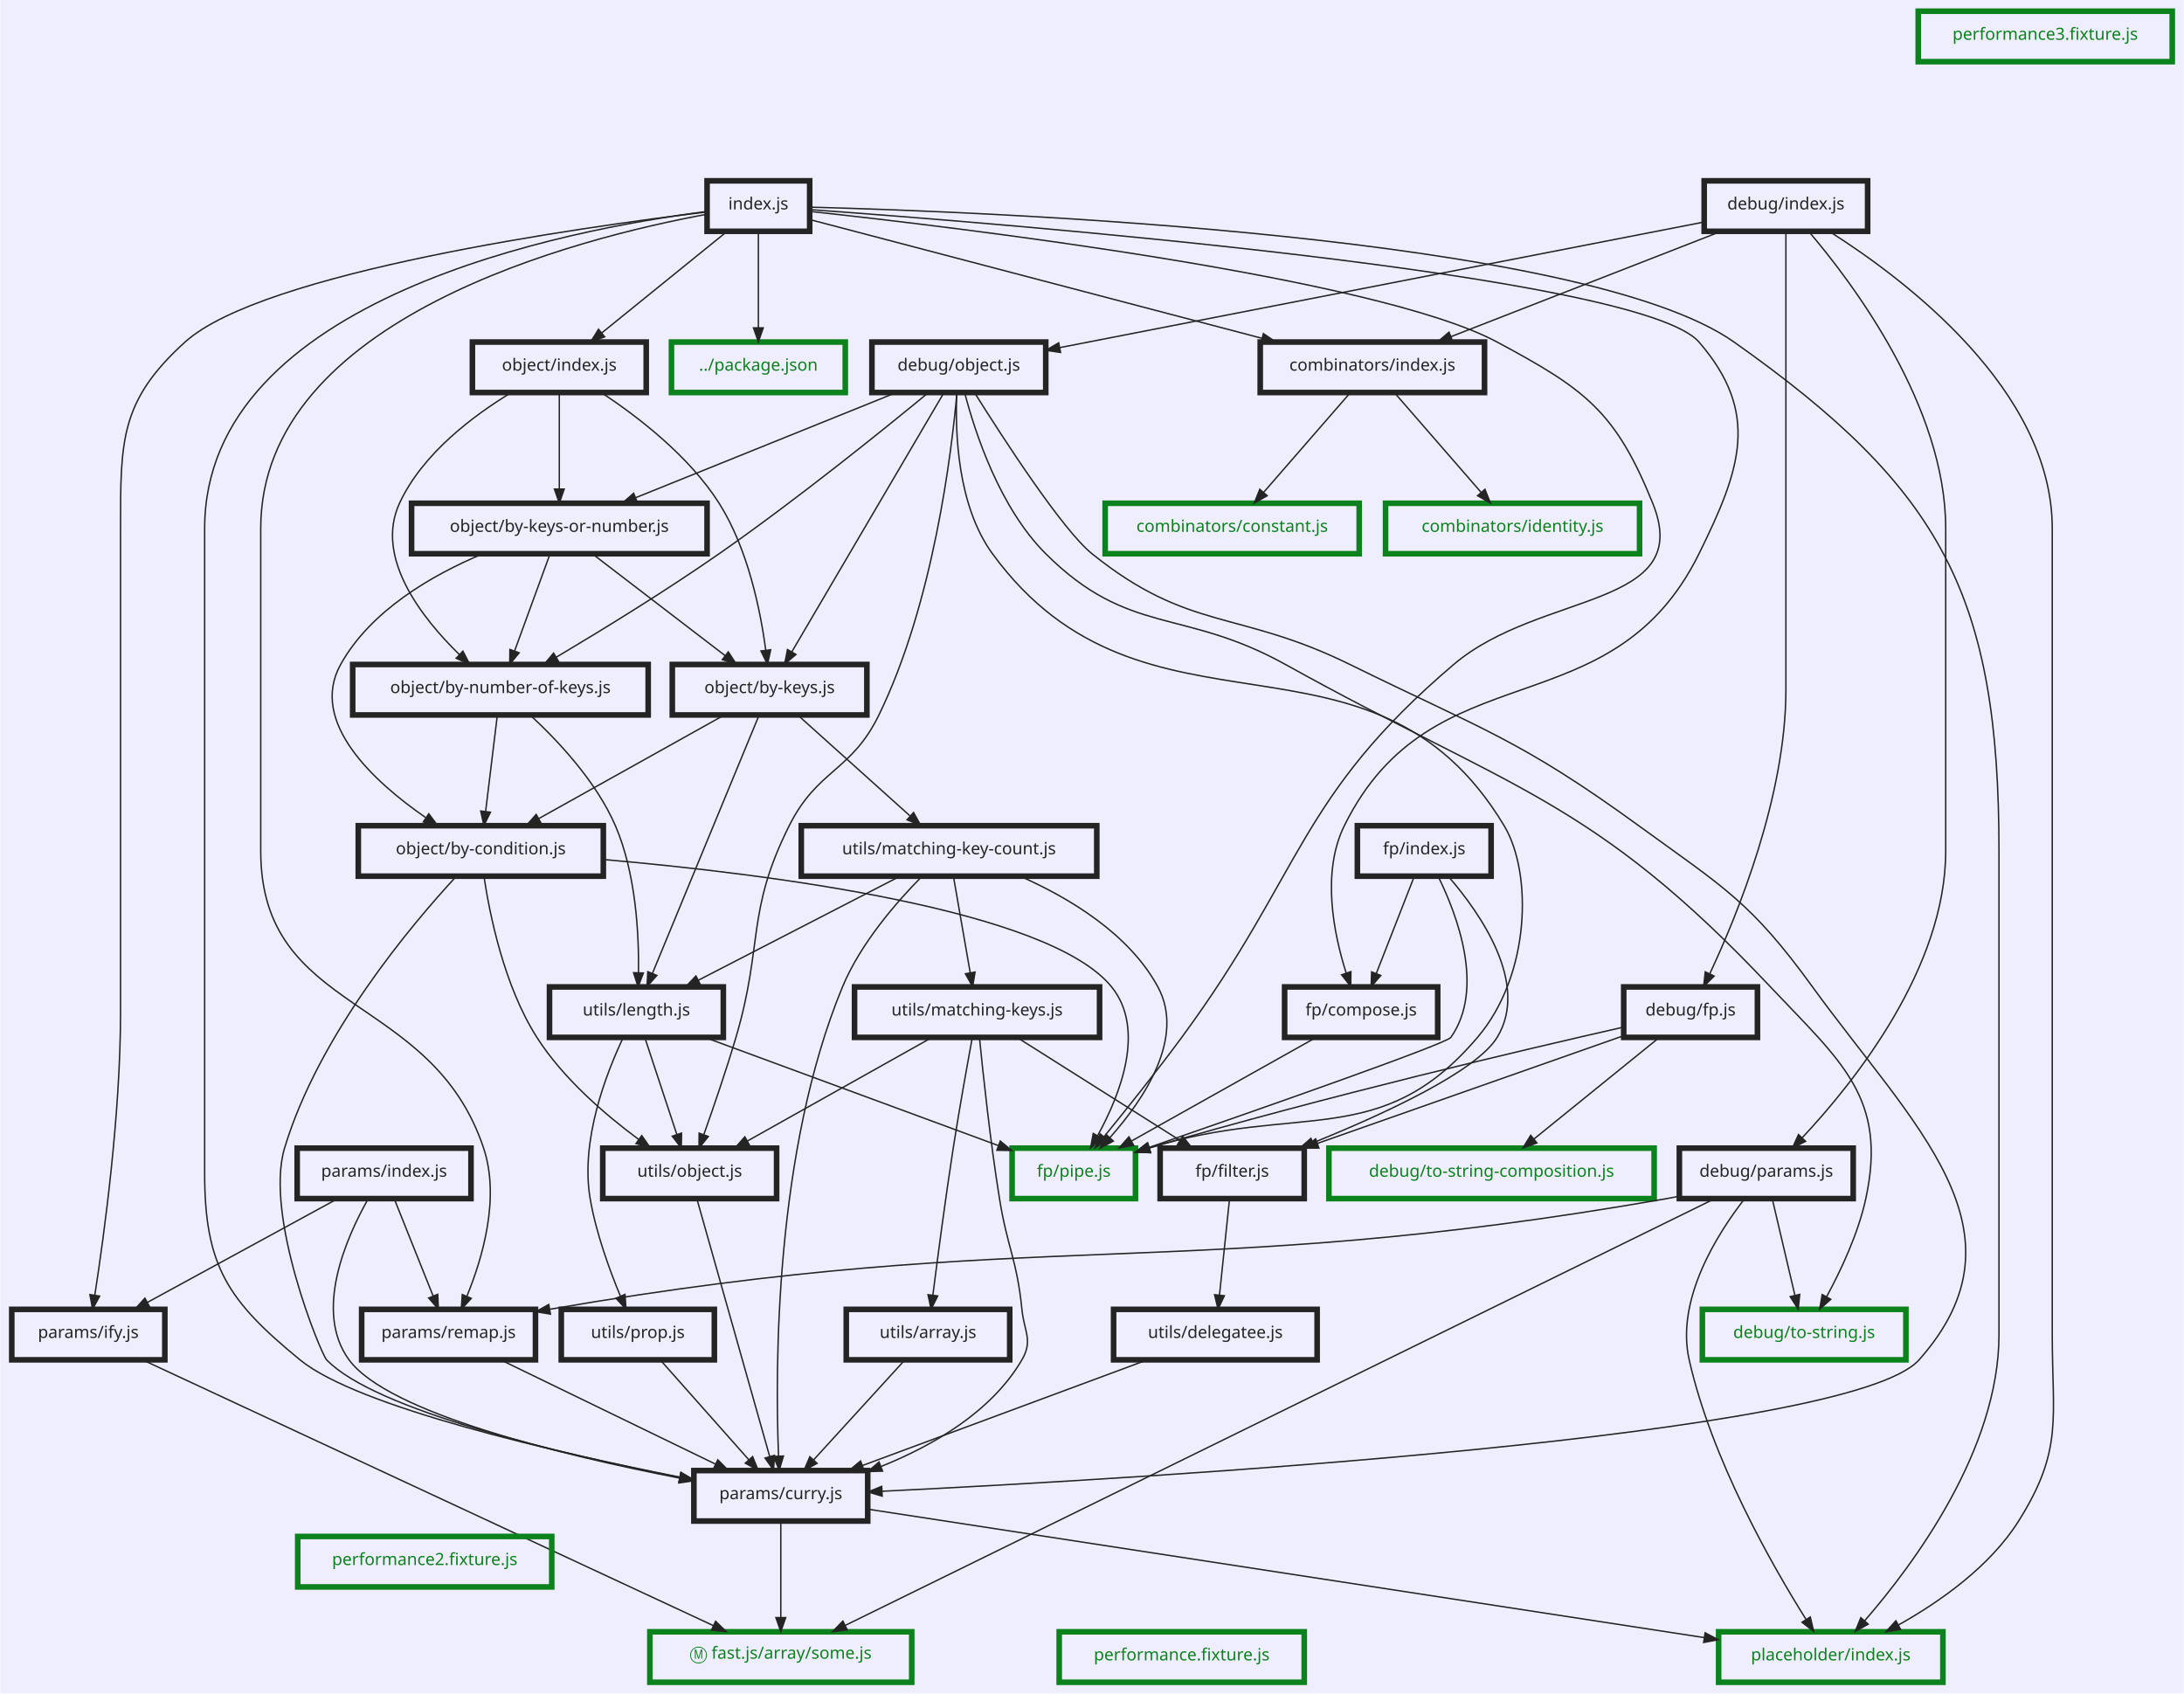
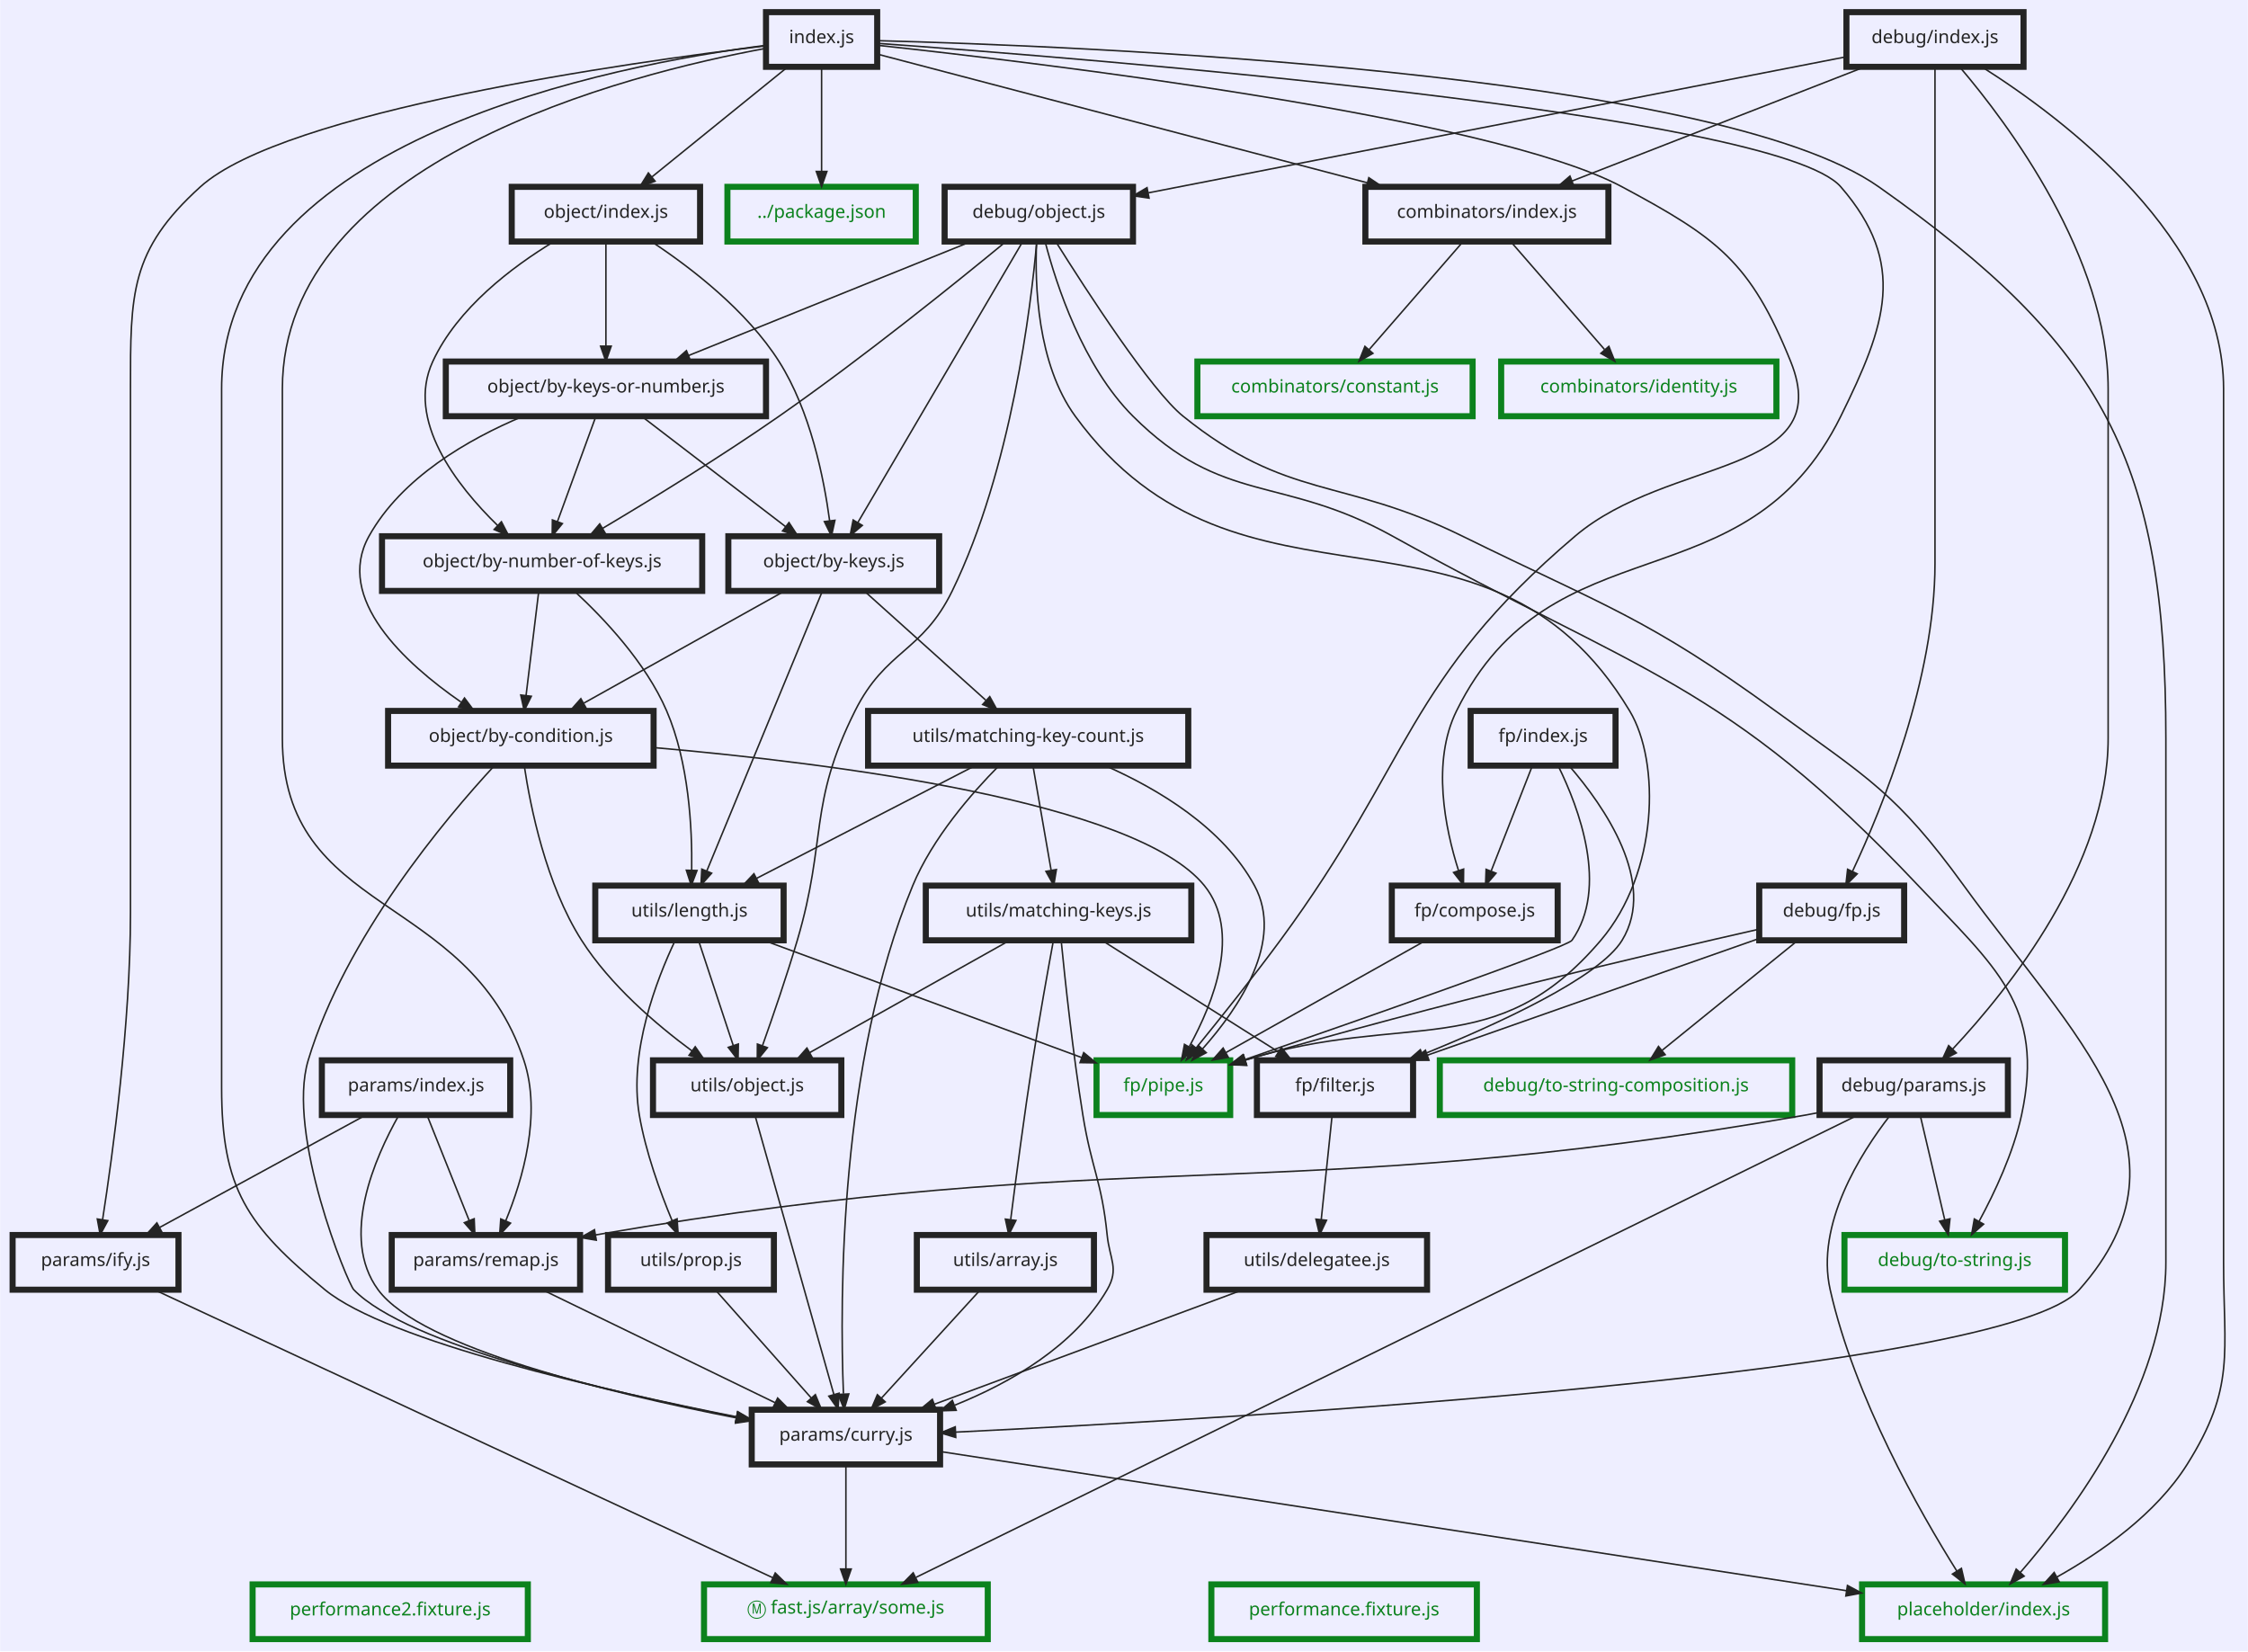
- <svg xmlns="http://www.w3.org/2000/svg" width="1558pt" height="1208pt" viewBox="0.00 0.00 1557.58 1207.98">
-   <g id="graph0" class="graph" transform="scale(1 1) rotate(0) translate(7.992 1199.992)">
-     <polygon fill="#eeeeff" stroke="transparent" points="-7.992,7.992 -7.992,-1199.992 1549.592,-1199.992 1549.592,7.992 -7.992,7.992" />
+ <svg xmlns="http://www.w3.org/2000/svg" width="1480pt" height="1087pt" viewBox="0.00 0.00 1479.76 1086.98">
+   <g id="graph0" class="graph" transform="scale(1 1) rotate(0) translate(7.992 1078.992)">
+     <polygon fill="#eeeeff" stroke="transparent" points="-7.992,7.992 -7.992,-1078.992 1471.768,-1078.992 1471.768,7.992 -7.992,7.992" />
    <g id="node1" class="node">
      <polygon fill="none" stroke="#0c821d" stroke-width="4" points="594.8,-956 470.8,-956 470.8,-920 594.8,-920 594.8,-956" />
      <text text-anchor="middle" x="532.8" y="-935.6" font-family="Fira Code" font-size="12.00" fill="#0c821d">../package.json</text>
    </g>
    <g id="node2" class="node">
      <polygon fill="none" stroke="#0c821d" stroke-width="4" points="961.4,-841 780.2,-841 780.2,-805 961.4,-805 961.4,-841" />
      <text text-anchor="middle" x="870.8" y="-820.6" font-family="Fira Code" font-size="12.00" fill="#0c821d">combinators/constant.js</text>
    </g>
    <g id="node3" class="node">
      <polygon fill="none" stroke="#0c821d" stroke-width="4" points="1161.4,-841 980.2,-841 980.2,-805 1161.4,-805 1161.4,-841" />
      <text text-anchor="middle" x="1070.8" y="-820.6" font-family="Fira Code" font-size="12.00" fill="#0c821d">combinators/identity.js</text>
    </g>
    <g id="node4" class="node">
      <polygon fill="none" stroke="#242424" stroke-width="4" points="1050.8,-956 890.8,-956 890.8,-920 1050.8,-920 1050.8,-956" />
      <text text-anchor="middle" x="970.8" y="-935.6" font-family="Fira Code" font-size="12.00" fill="#242424">combinators/index.js</text>
    </g>
    <g id="edge1" class="edge">
      <path fill="none" stroke="#242424" d="M954.955,-919.778C938.351,-900.684 912.122,-870.521 893.361,-848.945" />
      <polygon fill="#242424" stroke="#242424" points="895.774,-846.386 886.571,-841.137 890.492,-850.98 895.774,-846.386" />
    </g>
    <g id="edge2" class="edge">
      <path fill="none" stroke="#242424" d="M986.645,-919.778C1003.249,-900.684 1029.478,-870.521 1048.239,-848.945" />
      <polygon fill="#242424" stroke="#242424" points="1051.108,-850.98 1055.029,-841.137 1045.826,-846.386 1051.108,-850.98" />
    </g>
    <g id="node5" class="node">
      <polygon fill="none" stroke="#242424" stroke-width="4" points="1245.5,-496 1150.1,-496 1150.1,-460 1245.5,-460 1245.5,-496" />
      <text text-anchor="middle" x="1197.8" y="-475.6" font-family="Fira Code" font-size="12.00" fill="#242424">debug/fp.js</text>
    </g>
    <g id="node6" class="node">
      <polygon fill="none" stroke="#0c821d" stroke-width="4" points="1171.8,-381 939.8,-381 939.8,-345 1171.8,-345 1171.8,-381" />
      <text text-anchor="middle" x="1055.8" y="-360.6" font-family="Fira Code" font-size="12.00" fill="#0c821d">debug/to-string-composition.js</text>
    </g>
    <g id="edge3" class="edge">
      <path fill="none" stroke="#242424" d="M1175.3,-459.778C1151.203,-440.263 1112.83,-409.187 1086.091,-387.532" />
      <polygon fill="#242424" stroke="#242424" points="1088.169,-384.711 1078.195,-381.137 1083.764,-390.15 1088.169,-384.711" />
    </g>
    <g id="node7" class="node">
      <polygon fill="none" stroke="#242424" stroke-width="4" points="922.201,-381 819.399,-381 819.399,-345 922.201,-345 922.201,-381" />
      <text text-anchor="middle" x="870.8" y="-360.6" font-family="Fira Code" font-size="12.00" fill="#242424">fp/filter.js</text>
    </g>
    <g id="edge4" class="edge">
      <path fill="none" stroke="#242424" d="M1149.901,-461.155C1092.025,-440.801 994.582,-406.532 931.497,-384.346" />
      <polygon fill="#242424" stroke="#242424" points="932.658,-381.044 922.063,-381.028 930.335,-387.648 932.658,-381.044" />
    </g>
    <g id="node8" class="node">
      <polygon fill="none" stroke="#0c821d" stroke-width="4" points="801.8,-381 713.8,-381 713.8,-345 801.8,-345 801.8,-381" />
      <text text-anchor="middle" x="757.8" y="-360.6" font-family="Fira Code" font-size="12.00" fill="#0c821d">fp/pipe.js</text>
    </g>
    <g id="edge5" class="edge">
      <path fill="none" stroke="#242424" d="M1150.1,-467.369C1078.573,-451.139 939.2,-418.391 811.885,-381.214" />
      <polygon fill="#242424" stroke="#242424" points="812.541,-377.759 801.96,-378.299 810.569,-384.475 812.541,-377.759" />
    </g>
    <g id="node22" class="node">
      <polygon fill="none" stroke="#242424" stroke-width="4" points="931.4,-266 786.199,-266 786.199,-230 931.4,-230 931.4,-266" />
      <text text-anchor="middle" x="858.8" y="-245.6" font-family="Fira Code" font-size="12.00" fill="#242424">utils/delegatee.js</text>
    </g>
    <g id="edge23" class="edge">
      <path fill="none" stroke="#242424" d="M868.899,-344.778C866.976,-326.357 863.979,-297.633 861.749,-276.257" />
      <polygon fill="#242424" stroke="#242424" points="865.212,-275.72 860.692,-266.137 858.249,-276.446 865.212,-275.72" />
    </g>
    <g id="node9" class="node">
      <polygon fill="none" stroke="#242424" stroke-width="4" points="1324.1,-1071 1207.5,-1071 1207.5,-1035 1324.1,-1035 1324.1,-1071" />
      <text text-anchor="middle" x="1265.8" y="-1050.6" font-family="Fira Code" font-size="12.00" fill="#242424">debug/index.js</text>
    </g>
    <g id="edge6" class="edge">
      <path fill="none" stroke="#242424" d="M1219.382,-1034.905C1167.231,-1014.575 1082.598,-981.582 1026.814,-959.836" />
      <polygon fill="#242424" stroke="#242424" points="1028.023,-956.551 1017.434,-956.179 1025.48,-963.073 1028.023,-956.551" />
    </g>
    <g id="edge7" class="edge">
      <path fill="none" stroke="#242424" d="M1265.8,-1034.812C1265.8,-995.936 1265.8,-901.863 1265.8,-823 1265.8,-823 1265.8,-823 1265.8,-708 1265.8,-632.092 1231.317,-547.661 1211.463,-505.338" />
      <polygon fill="#242424" stroke="#242424" points="1214.583,-503.751 1207.112,-496.238 1208.268,-506.77 1214.583,-503.751" />
    </g>
    <g id="node10" class="node">
      <polygon fill="none" stroke="#242424" stroke-width="4" points="737.8,-956 613.8,-956 613.8,-920 737.8,-920 737.8,-956" />
      <text text-anchor="middle" x="675.8" y="-935.6" font-family="Fira Code" font-size="12.00" fill="#242424">debug/object.js</text>
    </g>
    <g id="edge8" class="edge">
      <path fill="none" stroke="#242424" d="M1207.343,-1041.606C1098.728,-1020.435 866.124,-975.097 747.932,-952.059" />
      <polygon fill="#242424" stroke="#242424" points="748.38,-948.581 737.895,-950.103 747.04,-955.452 748.38,-948.581" />
    </g>
    <g id="node11" class="node">
      <polygon fill="none" stroke="#242424" stroke-width="4" points="1313.8,-381 1189.8,-381 1189.8,-345 1313.8,-345 1313.8,-381" />
      <text text-anchor="middle" x="1251.8" y="-360.6" font-family="Fira Code" font-size="12.00" fill="#242424">debug/params.js</text>
    </g>
    <g id="edge9" class="edge">
      <path fill="none" stroke="#242424" d="M1282.133,-1034.849C1313.655,-997.865 1379.8,-909.904 1379.8,-823 1379.8,-823 1379.8,-823 1379.8,-593 1379.8,-509.673 1314.86,-428.361 1277.491,-388.47" />
      <polygon fill="#242424" stroke="#242424" points="1279.849,-385.871 1270.412,-381.055 1274.786,-390.705 1279.849,-385.871" />
    </g>
    <g id="node12" class="node">
      <polygon fill="none" stroke="#0c821d" stroke-width="4" points="1377.8,-36 1217.8,-36 1217.8,0 1377.8,0 1377.8,-36" />
      <text text-anchor="middle" x="1297.8" y="-15.6" font-family="Fira Code" font-size="12.00" fill="#0c821d">placeholder/index.js</text>
    </g>
    <g id="edge10" class="edge">
      <path fill="none" stroke="#242424" d="M1296.75,-1034.912C1350.588,-1000.851 1455.8,-921.666 1455.8,-823 1455.8,-823 1455.8,-823 1455.8,-248 1455.8,-187.934 1463.776,-165.847 1431.8,-115 1411.294,-82.392 1375.492,-57.326 1346.052,-40.85" />
      <polygon fill="#242424" stroke="#242424" points="1347.601,-37.709 1337.143,-36.014 1344.262,-43.861 1347.601,-37.709" />
    </g>
    <g id="edge12" class="edge">
      <path fill="none" stroke="#242424" d="M674.347,-919.732C673.117,-892.165 674.628,-839.495 699.8,-805 808.092,-656.598 970.169,-768.465 1064.8,-611 1085.128,-577.175 1083.675,-504.503 1045.8,-460 976.477,-378.546 918.669,-414.025 811.85,-381.201" />
      <polygon fill="#242424" stroke="#242424" points="812.635,-377.776 802.043,-378.037 810.485,-384.438 812.635,-377.776" />
    </g>
    <g id="node13" class="node">
      <polygon fill="none" stroke="#0c821d" stroke-width="4" points="1351.4,-266 1206.199,-266 1206.199,-230 1351.4,-230 1351.4,-266" />
      <text text-anchor="middle" x="1278.8" y="-245.6" font-family="Fira Code" font-size="12.00" fill="#0c821d">debug/to-string.js</text>
    </g>
    <g id="edge11" class="edge">
      <path fill="none" stroke="#242424" d="M679.994,-919.751C687.285,-891.732 704.777,-837.909 737.8,-805 797.1,-745.904 835.616,-766.656 908.8,-726 1070.218,-636.327 1128.074,-630.303 1254.8,-496 1305.313,-442.467 1338.354,-416.94 1322.8,-345 1317.418,-320.106 1305.091,-293.922 1294.85,-275.041" />
      <polygon fill="#242424" stroke="#242424" points="1297.811,-273.164 1289.881,-266.138 1291.698,-276.576 1297.811,-273.164" />
    </g>
    <g id="node14" class="node">
      <polygon fill="none" stroke="#242424" stroke-width="4" points="496.2,-841 285.4,-841 285.4,-805 496.2,-805 496.2,-841" />
      <text text-anchor="middle" x="390.8" y="-820.6" font-family="Fira Code" font-size="12.00" fill="#242424">object/by-keys-or-number.js</text>
    </g>
    <g id="edge13" class="edge">
      <path fill="none" stroke="#242424" d="M630.955,-919.905C580.676,-899.617 499.146,-866.718 445.25,-844.971" />
      <polygon fill="#242424" stroke="#242424" points="446.437,-841.676 435.853,-841.179 443.817,-848.167 446.437,-841.676" />
    </g>
    <g id="node15" class="node">
      <polygon fill="none" stroke="#242424" stroke-width="4" points="610.201,-726 471.399,-726 471.399,-690 610.201,-690 610.201,-726" />
      <text text-anchor="middle" x="540.8" y="-705.6" font-family="Fira Code" font-size="12.00" fill="#242424">object/by-keys.js</text>
    </g>
    <g id="edge14" class="edge">
      <path fill="none" stroke="#242424" d="M665.207,-919.952C641.606,-879.744 584.593,-782.61 556.702,-735.093" />
      <polygon fill="#242424" stroke="#242424" points="559.611,-733.135 551.531,-726.282 553.574,-736.678 559.611,-733.135" />
    </g>
    <g id="node16" class="node">
      <polygon fill="none" stroke="#242424" stroke-width="4" points="454.2,-726 243.4,-726 243.4,-690 454.2,-690 454.2,-726" />
      <text text-anchor="middle" x="348.8" y="-705.6" font-family="Fira Code" font-size="12.00" fill="#242424">object/by-number-of-keys.js</text>
    </g>
    <g id="edge15" class="edge">
      <path fill="none" stroke="#242424" d="M653.954,-919.809C621.972,-893.458 560.186,-843.6 504.8,-805 466.295,-778.165 420.508,-750.127 388.535,-731.138" />
      <polygon fill="#242424" stroke="#242424" points="390.29,-728.11 379.901,-726.031 386.726,-734.135 390.29,-728.11" />
    </g>
    <g id="node17" class="node">
      <polygon fill="none" stroke="#242424" stroke-width="4" points="610.8,-151 486.8,-151 486.8,-115 610.8,-115 610.8,-151" />
      <text text-anchor="middle" x="548.8" y="-130.6" font-family="Fira Code" font-size="12.00" fill="#242424">params/curry.js</text>
    </g>
    <g id="edge16" class="edge">
      <path fill="none" stroke="#242424" d="M686.982,-919.919C707.201,-887.667 749.696,-821.998 770.8,-805 840.111,-749.175 874.95,-765.299 954.8,-726 1048.879,-679.698 1075.978,-672.645 1160.8,-611 1221.602,-566.811 1240.673,-556.847 1284.8,-496 1356.983,-396.466 1442.422,-321.953 1360.8,-230 1312.011,-175.035 810.908,-145.526 621.118,-136.253" />
      <polygon fill="#242424" stroke="#242424" points="621.12,-132.749 610.963,-135.762 620.782,-139.741 621.12,-132.749" />
    </g>
    <g id="node18" class="node">
      <polygon fill="none" stroke="#242424" stroke-width="4" points="545.8,-381 421.8,-381 421.8,-345 545.8,-345 545.8,-381" />
      <text text-anchor="middle" x="483.8" y="-360.6" font-family="Fira Code" font-size="12.00" fill="#242424">utils/object.js</text>
    </g>
    <g id="edge17" class="edge">
      <path fill="none" stroke="#242424" d="M674.452,-919.947C670.716,-877.719 657.793,-770.025 618.8,-690 599.007,-649.378 575.011,-651.415 554.8,-611 523.847,-549.104 536.405,-526.369 516.8,-460 509.837,-436.429 500.778,-410.046 493.913,-390.752" />
      <polygon fill="#242424" stroke="#242424" points="497.119,-389.325 490.449,-381.094 490.53,-391.688 497.119,-389.325" />
    </g>
    <g id="edge21" class="edge">
      <path fill="none" stroke="#242424" d="M1236.203,-344.72C1216.736,-319.672 1187.104,-272.894 1196.8,-230 1212.86,-158.948 1255.703,-83.805 1280.119,-44.893" />
      <polygon fill="#242424" stroke="#242424" points="1283.2,-46.571 1285.612,-36.254 1277.293,-42.815 1283.2,-46.571" />
    </g>
    <g id="edge19" class="edge">
      <path fill="none" stroke="#242424" d="M1256.078,-344.778C1260.423,-326.273 1267.209,-297.37 1272.234,-275.965" />
      <polygon fill="#242424" stroke="#242424" points="1275.663,-276.672 1274.542,-266.137 1268.849,-275.072 1275.663,-276.672" />
    </g>
    <g id="node19" class="node">
      <polygon fill="none" stroke="#0c821d" stroke-width="4" points="642.2,-36 455.4,-36 455.4,0 642.2,0 642.2,-36" />
      <text text-anchor="middle" x="548.8" y="-16.8" font-family="Fira Code" font-size="12.00" fill="#0c821d">Ⓜ fast.js/array/some.js</text>
    </g>
    <g id="edge18" class="edge">
      <path fill="none" stroke="#242424" d="M1214.994,-344.937C1096.616,-286.843 725.808,-104.867 595.025,-40.685" />
      <polygon fill="#242424" stroke="#242424" points="596.184,-37.355 585.665,-36.092 593.1,-43.639 596.184,-37.355" />
    </g>
    <g id="node20" class="node">
      <polygon fill="none" stroke="#242424" stroke-width="4" points="373.8,-266 249.8,-266 249.8,-230 373.8,-230 373.8,-266" />
      <text text-anchor="middle" x="311.8" y="-245.6" font-family="Fira Code" font-size="12.00" fill="#242424">params/remap.js</text>
    </g>
    <g id="edge20" class="edge">
      <path fill="none" stroke="#242424" d="M1189.576,-346.664C1186.617,-346.064 1183.681,-345.505 1180.8,-345 833.006,-284.051 735.652,-326.712 383.971,-266.067" />
      <polygon fill="#242424" stroke="#242424" points="384.476,-262.602 374.024,-264.336 383.276,-269.498 384.476,-262.602" />
    </g>
    <g id="edge40" class="edge">
      <path fill="none" stroke="#242424" d="M414.568,-804.778C440.132,-785.179 480.906,-753.918 509.167,-732.252" />
      <polygon fill="#242424" stroke="#242424" points="511.337,-734.999 517.143,-726.137 507.078,-729.444 511.337,-734.999" />
    </g>
    <g id="edge41" class="edge">
      <path fill="none" stroke="#242424" d="M384.145,-804.778C377.356,-786.188 366.735,-757.107 358.907,-735.673" />
      <polygon fill="#242424" stroke="#242424" points="362.142,-734.329 355.424,-726.137 355.567,-736.731 362.142,-734.329" />
    </g>
    <g id="node27" class="node">
      <polygon fill="none" stroke="#242424" stroke-width="4" points="422.2,-611 247.399,-611 247.399,-575 422.2,-575 422.2,-611" />
      <text text-anchor="middle" x="334.8" y="-590.6" font-family="Fira Code" font-size="12.00" fill="#242424">object/by-condition.js</text>
    </g>
    <g id="edge39" class="edge">
      <path fill="none" stroke="#242424" d="M335.937,-804.855C300.158,-789.833 256.257,-764.609 234.8,-726 211.999,-684.973 258.42,-642.45 295.382,-616.856" />
      <polygon fill="#242424" stroke="#242424" points="297.698,-619.517 304.048,-611.037 293.795,-613.706 297.698,-619.517" />
    </g>
    <g id="edge42" class="edge">
      <path fill="none" stroke="#242424" d="M508.159,-689.778C472.449,-669.843 415.125,-637.842 376.26,-616.145" />
      <polygon fill="#242424" stroke="#242424" points="377.726,-612.955 367.289,-611.137 374.314,-619.067 377.726,-612.955" />
    </g>
    <g id="node28" class="node">
      <polygon fill="none" stroke="#242424" stroke-width="4" points="507.8,-496 383.8,-496 383.8,-460 507.8,-460 507.8,-496" />
      <text text-anchor="middle" x="445.8" y="-475.6" font-family="Fira Code" font-size="12.00" fill="#242424">utils/length.js</text>
    </g>
    <g id="edge43" class="edge">
      <path fill="none" stroke="#242424" d="M533.346,-689.952C516.807,-649.911 476.951,-553.419 457.237,-505.689" />
      <polygon fill="#242424" stroke="#242424" points="460.404,-504.189 453.351,-496.282 453.934,-506.861 460.404,-504.189" />
    </g>
    <g id="node29" class="node">
      <polygon fill="none" stroke="#242424" stroke-width="4" points="774.2,-611 563.4,-611 563.4,-575 774.2,-575 774.2,-611" />
      <text text-anchor="middle" x="668.8" y="-590.6" font-family="Fira Code" font-size="12.00" fill="#242424">utils/matching-key-count.js</text>
    </g>
    <g id="edge44" class="edge">
      <path fill="none" stroke="#242424" d="M561.082,-689.778C582.615,-670.431 616.797,-639.721 640.87,-618.094" />
      <polygon fill="#242424" stroke="#242424" points="643.513,-620.424 648.613,-611.137 638.835,-615.216 643.513,-620.424" />
    </g>
    <g id="edge45" class="edge">
      <path fill="none" stroke="#242424" d="M346.582,-689.778C344.339,-671.357 340.842,-642.633 338.24,-621.257" />
      <polygon fill="#242424" stroke="#242424" points="341.691,-620.641 337.008,-611.137 334.742,-621.486 341.691,-620.641" />
    </g>
    <g id="edge46" class="edge">
      <path fill="none" stroke="#242424" d="M369.955,-689.964C389.358,-672.072 417.094,-642.792 430.8,-611 445.418,-577.092 447.668,-534.034 447.272,-506.25" />
      <polygon fill="#242424" stroke="#242424" points="450.765,-505.952 446.997,-496.05 443.768,-506.141 450.765,-505.952" />
    </g>
    <g id="edge51" class="edge">
      <path fill="none" stroke="#242424" d="M611.051,-123.442C743.47,-103.111 1053.54,-55.503 1207.613,-31.847" />
      <polygon fill="#242424" stroke="#242424" points="1208.179,-35.301 1217.533,-30.324 1207.117,-28.382 1208.179,-35.301" />
    </g>
    <g id="edge50" class="edge">
      <path fill="none" stroke="#242424" d="M548.8,-114.778C548.8,-96.357 548.8,-67.633 548.8,-46.257" />
      <polygon fill="#242424" stroke="#242424" points="552.3,-46.137 548.8,-36.137 545.3,-46.137 552.3,-46.137" />
    </g>
    <g id="edge70" class="edge">
      <path fill="none" stroke="#242424" d="M488.9,-344.952C500.193,-304.995 527.372,-208.822 540.89,-160.989" />
      <polygon fill="#242424" stroke="#242424" points="544.282,-161.857 543.633,-151.282 537.546,-159.953 544.282,-161.857" />
    </g>
    <g id="edge56" class="edge">
      <path fill="none" stroke="#242424" d="M349.092,-229.905C390.47,-209.827 457.301,-177.398 502.122,-155.65" />
      <polygon fill="#242424" stroke="#242424" points="503.866,-158.694 511.334,-151.179 500.81,-152.396 503.866,-158.694" />
    </g>
    <g id="node21" class="node">
      <polygon fill="none" stroke="#242424" stroke-width="4" points="1017.401,-496 908.199,-496 908.199,-460 1017.401,-460 1017.401,-496" />
      <text text-anchor="middle" x="962.8" y="-475.6" font-family="Fira Code" font-size="12.00" fill="#242424">fp/compose.js</text>
    </g>
    <g id="edge22" class="edge">
      <path fill="none" stroke="#242424" d="M930.317,-459.778C894.78,-439.843 837.735,-407.842 799.058,-386.145" />
      <polygon fill="#242424" stroke="#242424" points="800.565,-382.977 790.131,-381.137 797.14,-389.082 800.565,-382.977" />
    </g>
    <g id="edge58" class="edge">
      <path fill="none" stroke="#242424" d="M810.021,-229.905C755.025,-209.503 665.652,-176.348 607.041,-154.606" />
      <polygon fill="#242424" stroke="#242424" points="608.143,-151.281 597.549,-151.084 605.708,-157.844 608.143,-151.281" />
    </g>
    <g id="node23" class="node">
      <polygon fill="none" stroke="#242424" stroke-width="4" points="1055.5,-611 960.1,-611 960.1,-575 1055.5,-575 1055.5,-611" />
      <text text-anchor="middle" x="1007.8" y="-590.6" font-family="Fira Code" font-size="12.00" fill="#242424">fp/index.js</text>
    </g>
    <g id="edge25" class="edge">
      <path fill="none" stroke="#242424" d="M1024.978,-574.864C1047.903,-548.366 1083.061,-498.084 1059.8,-460 1044.855,-435.531 978.348,-405.005 928.423,-384.804" />
      <polygon fill="#242424" stroke="#242424" points="929.58,-381.497 918.995,-381.031 926.979,-387.996 929.58,-381.497" />
    </g>
    <g id="edge26" class="edge">
      <path fill="none" stroke="#242424" d="M1017.761,-574.793C1031.303,-547.305 1051.201,-494.737 1026.8,-460 1023.555,-455.38 889.011,-408.318 811.464,-381.486" />
      <polygon fill="#242424" stroke="#242424" points="812.437,-378.118 801.842,-378.159 810.149,-384.734 812.437,-378.118" />
    </g>
    <g id="edge24" class="edge">
      <path fill="none" stroke="#242424" d="M1000.67,-574.778C993.395,-556.188 982.016,-527.107 973.629,-505.673" />
      <polygon fill="#242424" stroke="#242424" points="976.8,-504.174 969.897,-496.137 970.282,-506.725 976.8,-504.174" />
    </g>
    <g id="node24" class="node">
      <polygon fill="none" stroke="#242424" stroke-width="4" points="569.401,-1071 496.199,-1071 496.199,-1035 569.401,-1035 569.401,-1071" />
      <text text-anchor="middle" x="532.8" y="-1050.6" font-family="Fira Code" font-size="12.00" fill="#242424">index.js</text>
    </g>
    <g id="edge27" class="edge">
      <path fill="none" stroke="#242424" d="M532.8,-1034.778C532.8,-1016.357 532.8,-987.633 532.8,-966.257" />
      <polygon fill="#242424" stroke="#242424" points="536.3,-966.137 532.8,-956.137 529.3,-966.137 536.3,-966.137" />
    </g>
    <g id="edge28" class="edge">
      <path fill="none" stroke="#242424" d="M569.766,-1043.294C640.579,-1024.702 796.766,-983.694 891.977,-958.696" />
      <polygon fill="#242424" stroke="#242424" points="893.067,-962.028 901.85,-956.103 891.289,-955.258 893.067,-962.028" />
    </g>
    <g id="edge30" class="edge">
      <path fill="none" stroke="#242424" d="M569.77,-1049.164C674.957,-1037.788 973.833,-1002.137 1059.8,-956 1122.392,-922.408 1144.197,-906.867 1170.8,-841 1201.213,-765.698 1090.676,-778.599 1028.8,-726 917.314,-631.229 921.572,-577.82 834.8,-460 816.726,-435.459 795.06,-408.356 779.321,-389.051" />
      <polygon fill="#242424" stroke="#242424" points="782.008,-386.808 772.966,-381.286 776.591,-391.242 782.008,-386.808" />
    </g>
    <g id="edge35" class="edge">
      <path fill="none" stroke="#242424" d="M569.69,-1052.224C697.715,-1048.877 1120.902,-1032.155 1228.8,-956 1377.404,-851.113 1417.8,-774.891 1417.8,-593 1417.8,-593 1417.8,-593 1417.8,-248 1417.8,-165.875 1356.919,-84.053 1321.885,-43.768" />
      <polygon fill="#242424" stroke="#242424" points="1324.5,-41.441 1315.249,-36.277 1319.261,-46.083 1324.5,-41.441" />
    </g>
    <g id="edge32" class="edge">
      <path fill="none" stroke="#242424" d="M495.994,-1049.138C397.935,-1036.615 137.8,-987.859 137.8,-823 137.8,-823 137.8,-823 137.8,-363 137.8,-296.611 154.466,-272.099 205.8,-230 247.152,-196.087 389.016,-163.751 476.821,-146.322" />
      <polygon fill="#242424" stroke="#242424" points="477.587,-149.738 486.723,-144.374 476.235,-142.87 477.587,-149.738" />
    </g>
    <g id="edge34" class="edge">
      <path fill="none" stroke="#242424" d="M496.146,-1047.177C405.444,-1030.47 177.8,-973.545 177.8,-823 177.8,-823 177.8,-823 177.8,-593 177.8,-475.222 299.555,-492.734 336.8,-381 348.644,-345.466 336.042,-302.611 324.847,-275.333" />
      <polygon fill="#242424" stroke="#242424" points="328.009,-273.826 320.834,-266.031 321.581,-276.599 328.009,-273.826" />
    </g>
    <g id="edge29" class="edge">
      <path fill="none" stroke="#242424" d="M569.527,-1050.462C703.704,-1040.821 1161.762,-1004.552 1203.8,-956 1247.729,-905.264 1233.493,-865.185 1203.8,-805 1141.108,-677.926 1013.492,-738.074 950.8,-611 934.356,-577.669 943.213,-533.927 952.131,-505.884" />
      <polygon fill="#242424" stroke="#242424" points="955.481,-506.905 955.373,-496.311 948.851,-504.66 955.481,-506.905" />
    </g>
    <g id="node25" class="node">
      <polygon fill="none" stroke="#242424" stroke-width="4" points="452.8,-956 328.8,-956 328.8,-920 452.8,-920 452.8,-956" />
      <text text-anchor="middle" x="390.8" y="-935.6" font-family="Fira Code" font-size="12.00" fill="#242424">object/index.js</text>
    </g>
    <g id="edge31" class="edge">
      <path fill="none" stroke="#242424" d="M510.3,-1034.778C486.203,-1015.263 447.83,-984.187 421.091,-962.532" />
      <polygon fill="#242424" stroke="#242424" points="423.169,-959.711 413.195,-956.137 418.764,-965.15 423.169,-959.711" />
    </g>
    <g id="node26" class="node">
      <polygon fill="none" stroke="#242424" stroke-width="4" points="109.401,-266 .199,-266 .199,-230 109.401,-230 109.401,-266" />
      <text text-anchor="middle" x="54.8" y="-245.6" font-family="Fira Code" font-size="12.00" fill="#242424">params/ify.js</text>
    </g>
    <g id="edge33" class="edge">
      <path fill="none" stroke="#242424" d="M496.193,-1048.84C406.501,-1037.96 179.07,-1005.996 123.8,-956 77.415,-914.041 77.8,-885.547 77.8,-823 77.8,-823 77.8,-823 77.8,-478 77.8,-404.936 66.166,-319.461 59.447,-276.186" />
      <polygon fill="#242424" stroke="#242424" points="62.875,-275.456 57.854,-266.126 55.961,-276.55 62.875,-275.456" />
    </g>
    <g id="edge47" class="edge">
      <path fill="none" stroke="#242424" d="M390.8,-919.778C390.8,-901.357 390.8,-872.633 390.8,-851.257" />
      <polygon fill="#242424" stroke="#242424" points="394.3,-851.137 390.8,-841.137 387.3,-851.137 394.3,-851.137" />
    </g>
    <g id="edge48" class="edge">
      <path fill="none" stroke="#242424" d="M420.974,-919.836C446.948,-902.668 483.51,-874.579 504.8,-841 525.358,-808.576 534.289,-764.532 538.091,-736.182" />
      <polygon fill="#242424" stroke="#242424" points="541.579,-736.491 539.311,-726.142 534.63,-735.647 541.579,-736.491" />
    </g>
    <g id="edge49" class="edge">
      <path fill="none" stroke="#242424" d="M356.488,-919.915C329.238,-903.423 293.098,-876.266 276.8,-841 258.979,-802.438 292.441,-759.496 319.483,-733.112" />
      <polygon fill="#242424" stroke="#242424" points="322.017,-735.534 326.892,-726.127 317.215,-730.441 322.017,-735.534" />
    </g>
    <g id="edge52" class="edge">
      <path fill="none" stroke="#242424" d="M93.563,-229.952C182.823,-188.394 402.693,-86.025 500.518,-40.479" />
      <polygon fill="#242424" stroke="#242424" points="502.287,-43.517 509.876,-36.123 499.333,-37.171 502.287,-43.517" />
    </g>
    <g id="edge36" class="edge">
      <path fill="none" stroke="#242424" d="M422.225,-586.885C540.014,-576.619 740.117,-551.341 784.8,-496 809.241,-465.729 790.918,-419.172 774.83,-389.935" />
      <polygon fill="#242424" stroke="#242424" points="777.763,-388.015 769.742,-381.093 771.696,-391.506 777.763,-388.015" />
    </g>
    <g id="edge37" class="edge">
      <path fill="none" stroke="#242424" d="M317.244,-574.813C285.385,-540.393 219.1,-461.894 194.8,-381 180.251,-332.567 220.807,-234.138 224.8,-230 259.62,-193.914 392.212,-162.8 476.605,-146.088" />
      <polygon fill="#242424" stroke="#242424" points="477.507,-149.478 486.648,-144.122 476.162,-142.609 477.507,-149.478" />
    </g>
    <g id="edge38" class="edge">
      <path fill="none" stroke="#242424" d="M337.044,-574.916C341.051,-548.044 351.327,-496.793 374.8,-460 393.568,-430.58 423.701,-404.735 447.532,-387.136" />
      <polygon fill="#242424" stroke="#242424" points="449.609,-389.953 455.67,-381.263 445.513,-384.277 449.609,-389.953" />
    </g>
    <g id="edge59" class="edge">
      <path fill="none" stroke="#242424" d="M494.893,-459.905C551.789,-438.934 645.24,-404.488 704.047,-382.813" />
      <polygon fill="#242424" stroke="#242424" points="705.361,-386.058 713.534,-379.316 702.941,-379.49 705.361,-386.058" />
    </g>
    <g id="edge60" class="edge">
      <path fill="none" stroke="#242424" d="M451.821,-459.778C457.964,-441.188 467.573,-412.107 474.656,-390.673" />
      <polygon fill="#242424" stroke="#242424" points="477.993,-391.73 477.807,-381.137 471.346,-389.534 477.993,-391.73" />
    </g>
-     <g id="node35" class="node">
+     <g id="node34" class="node">
      <polygon fill="none" stroke="#242424" stroke-width="4" points="501.401,-266 392.199,-266 392.199,-230 501.401,-230 501.401,-266" />
      <text text-anchor="middle" x="446.8" y="-245.6" font-family="Fira Code" font-size="12.00" fill="#242424">utils/prop.js</text>
    </g>
    <g id="edge61" class="edge">
      <path fill="none" stroke="#242424" d="M436.293,-459.68C424.215,-434.2 405.735,-386.512 412.8,-345 416.93,-320.731 426.482,-294.451 434.413,-275.374" />
      <polygon fill="#242424" stroke="#242424" points="437.664,-276.674 438.376,-266.103 431.227,-273.923 437.664,-276.674" />
    </g>
    <g id="edge62" class="edge">
      <path fill="none" stroke="#242424" d="M719.798,-574.863C754.266,-559.618 797.128,-534.124 817.8,-496 837.471,-459.721 807.805,-415.752 783.631,-388.575" />
      <polygon fill="#242424" stroke="#242424" points="786.037,-386.021 776.685,-381.041 780.89,-390.765 786.037,-386.021" />
    </g>
    <g id="edge63" class="edge">
      <path fill="none" stroke="#242424" d="M649.601,-574.968C631.652,-556.86 605.733,-527.23 592.8,-496 544.454,-379.254 544.689,-224.601 547.186,-161.569" />
      <polygon fill="#242424" stroke="#242424" points="550.698,-161.381 547.65,-151.234 543.705,-161.067 550.698,-161.381" />
    </g>
    <g id="edge64" class="edge">
      <path fill="none" stroke="#242424" d="M633.465,-574.778C594.563,-554.716 531.967,-522.436 489.884,-500.734" />
      <polygon fill="#242424" stroke="#242424" points="491.462,-497.61 480.97,-496.137 488.253,-503.831 491.462,-497.61" />
    </g>
-     <g id="node36" class="node">
+     <g id="node35" class="node">
      <polygon fill="none" stroke="#242424" stroke-width="4" points="776.201,-496 601.399,-496 601.399,-460 776.201,-460 776.201,-496" />
      <text text-anchor="middle" x="688.8" y="-475.6" font-family="Fira Code" font-size="12.00" fill="#242424">utils/matching-keys.js</text>
    </g>
    <g id="edge65" class="edge">
      <path fill="none" stroke="#242424" d="M671.969,-574.778C675.173,-556.357 680.168,-527.633 683.886,-506.257" />
      <polygon fill="#242424" stroke="#242424" points="687.38,-506.589 685.646,-496.137 680.484,-505.389 687.38,-506.589" />
    </g>
    <g id="node30" class="node">
      <polygon fill="none" stroke="#242424" stroke-width="4" points="327.8,-381 203.8,-381 203.8,-345 327.8,-345 327.8,-381" />
      <text text-anchor="middle" x="265.8" y="-360.6" font-family="Fira Code" font-size="12.00" fill="#242424">params/index.js</text>
    </g>
    <g id="edge53" class="edge">
      <path fill="none" stroke="#242424" d="M254.401,-344.728C238.815,-317.156 215.51,-264.48 240.8,-230 268.889,-191.704 394.714,-161.61 476.598,-145.637" />
      <polygon fill="#242424" stroke="#242424" points="477.445,-149.038 486.604,-143.712 476.123,-142.164 477.445,-149.038" />
    </g>
    <g id="edge55" class="edge">
      <path fill="none" stroke="#242424" d="M273.089,-344.778C280.525,-326.188 292.157,-297.107 300.731,-275.673" />
      <polygon fill="#242424" stroke="#242424" points="304.081,-276.721 304.545,-266.137 297.582,-274.122 304.081,-276.721" />
    </g>
    <g id="edge54" class="edge">
      <path fill="none" stroke="#242424" d="M232.366,-344.778C195.712,-324.801 136.827,-292.707 97.014,-271.008" />
      <polygon fill="#242424" stroke="#242424" points="98.533,-267.849 88.077,-266.137 95.183,-273.996 98.533,-267.849" />
    </g>
    <g id="node31" class="node">
-       <polygon fill="none" stroke="#0c821d" stroke-width="4" points="922.201,-36 747.399,-36 747.399,0 922.201,0 922.201,-36" />
-       <text text-anchor="middle" x="834.8" y="-15.6" font-family="Fira Code" font-size="12.00" fill="#0c821d">performance.fixture.js</text>
+       <polygon fill="none" stroke="#0c821d" stroke-width="4" points="964.201,-36 789.399,-36 789.399,0 964.201,0 964.201,-36" />
+       <text text-anchor="middle" x="876.8" y="-15.6" font-family="Fira Code" font-size="12.00" fill="#0c821d">performance.fixture.js</text>
    </g>
    <g id="node32" class="node">
-       <polygon fill="none" stroke="#0c821d" stroke-width="4" points="385.4,-104 204.2,-104 204.2,-68 385.4,-68 385.4,-104" />
-       <text text-anchor="middle" x="294.8" y="-83.6" font-family="Fira Code" font-size="12.00" fill="#0c821d">performance2.fixture.js</text>
+       <polygon fill="none" stroke="#0c821d" stroke-width="4" points="339.4,-36 158.2,-36 158.2,0 339.4,0 339.4,-36" />
+       <text text-anchor="middle" x="248.8" y="-15.6" font-family="Fira Code" font-size="12.00" fill="#0c821d">performance2.fixture.js</text>
    </g>
    <g id="node33" class="node">
-       <polygon fill="none" stroke="#0c821d" stroke-width="4" points="1541.4,-1192 1360.2,-1192 1360.2,-1156 1541.4,-1156 1541.4,-1192" />
-       <text text-anchor="middle" x="1450.8" y="-1171.6" font-family="Fira Code" font-size="12.00" fill="#0c821d">performance3.fixture.js</text>
-     </g>
-     <g id="node34" class="node">
      <polygon fill="none" stroke="#242424" stroke-width="4" points="712.1,-266 595.5,-266 595.5,-230 712.1,-230 712.1,-266" />
      <text text-anchor="middle" x="653.8" y="-245.6" font-family="Fira Code" font-size="12.00" fill="#242424">utils/array.js</text>
    </g>
    <g id="edge57" class="edge">
      <path fill="none" stroke="#242424" d="M637.162,-229.778C619.652,-210.6 591.946,-180.255 572.229,-158.66" />
      <polygon fill="#242424" stroke="#242424" points="574.687,-156.162 565.36,-151.137 569.518,-160.882 574.687,-156.162" />
    </g>
    <g id="edge71" class="edge">
      <path fill="none" stroke="#242424" d="M462.962,-229.778C479.973,-210.6 506.887,-180.255 526.041,-158.66" />
      <polygon fill="#242424" stroke="#242424" points="528.696,-160.941 532.713,-151.137 523.459,-156.296 528.696,-160.941" />
    </g>
    <g id="edge66" class="edge">
      <path fill="none" stroke="#242424" d="M717.638,-459.778C748.922,-440.011 798.98,-408.381 833.298,-386.696" />
      <polygon fill="#242424" stroke="#242424" points="835.512,-389.437 842.096,-381.137 831.773,-383.52 835.512,-389.437" />
    </g>
    <g id="edge67" class="edge">
      <path fill="none" stroke="#242424" d="M690.517,-459.865C693.051,-434.205 698.214,-385.87 704.8,-345 710.5,-309.632 717.227,-301.645 720.8,-266 722.396,-250.08 728.87,-243.816 720.8,-230 699.134,-192.907 657.471,-168.887 620.576,-154.029" />
      <polygon fill="#242424" stroke="#242424" points="621.407,-150.597 610.817,-150.262 618.886,-157.128 621.407,-150.597" />
    </g>
    <g id="edge69" class="edge">
      <path fill="none" stroke="#242424" d="M656.317,-459.778C620.78,-439.843 563.735,-407.842 525.058,-386.145" />
      <polygon fill="#242424" stroke="#242424" points="526.565,-382.977 516.131,-381.137 523.14,-389.082 526.565,-382.977" />
    </g>
    <g id="edge68" class="edge">
      <path fill="none" stroke="#242424" d="M685.392,-459.8C681.798,-440.333 676.075,-408.538 671.8,-381 666.208,-344.978 660.729,-303.313 657.312,-276.355" />
      <polygon fill="#242424" stroke="#242424" points="660.744,-275.588 656.023,-266.103 653.798,-276.461 660.744,-275.588" />
    </g>
  </g>
</svg>
